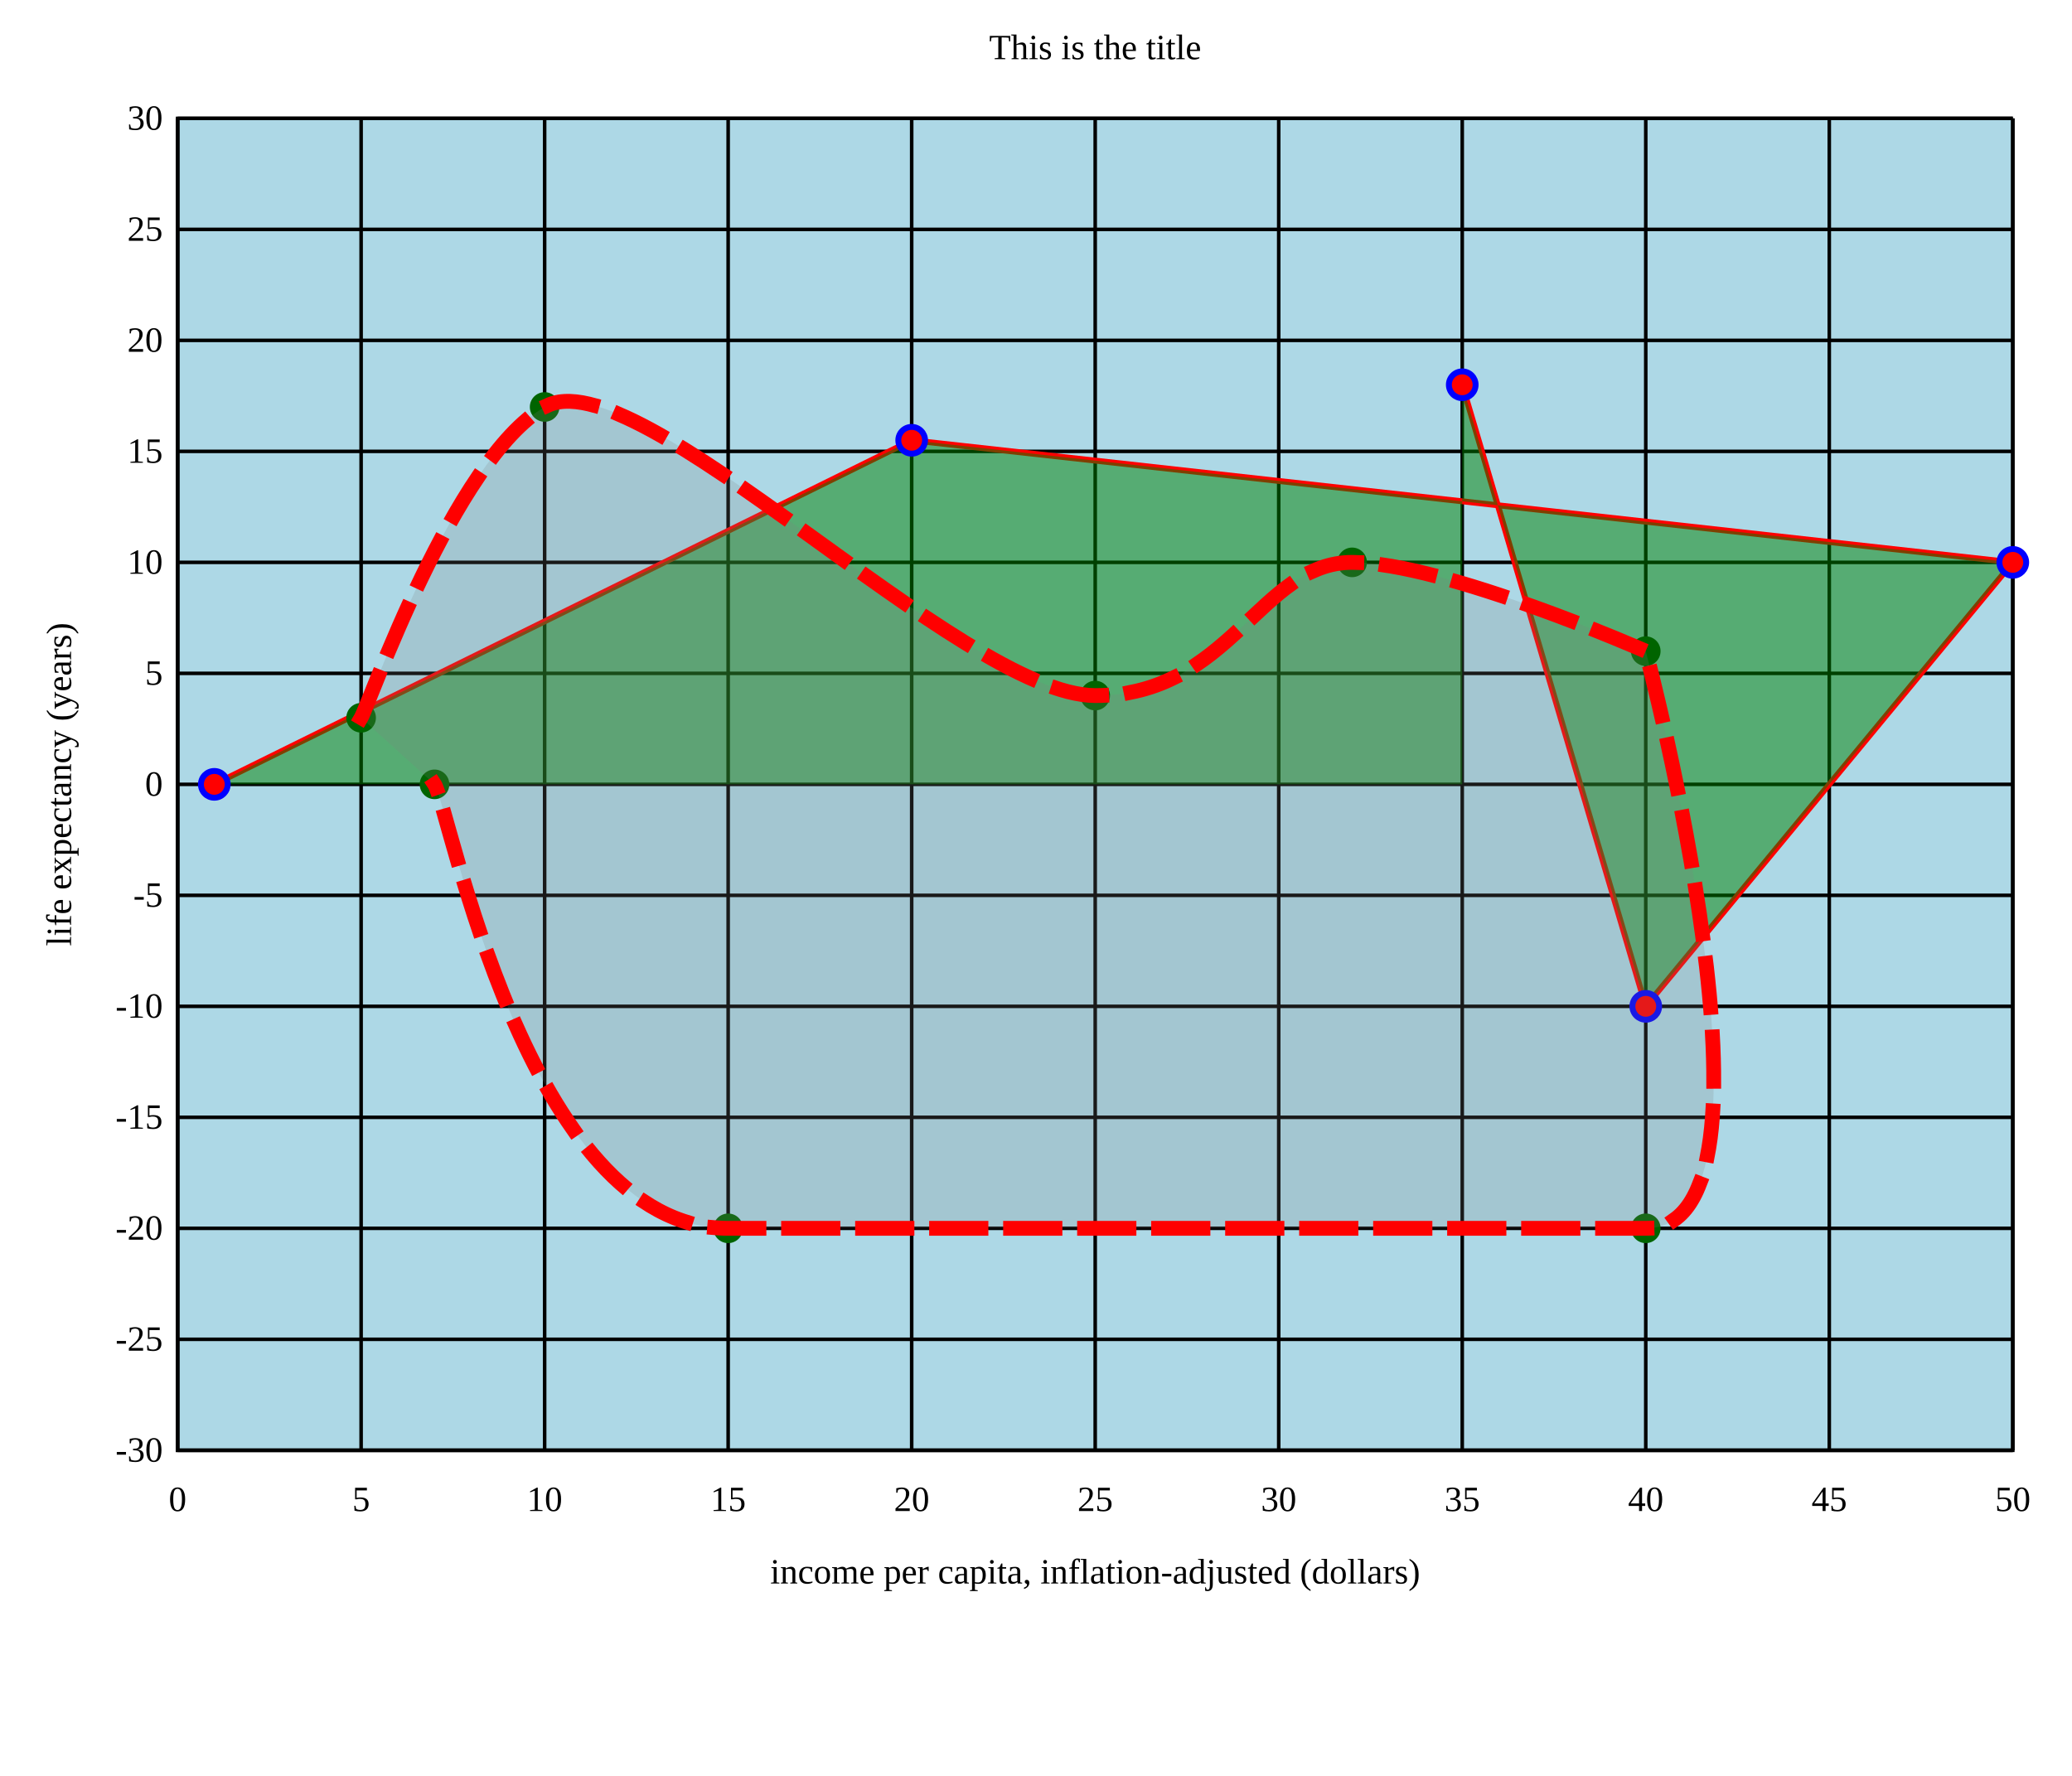
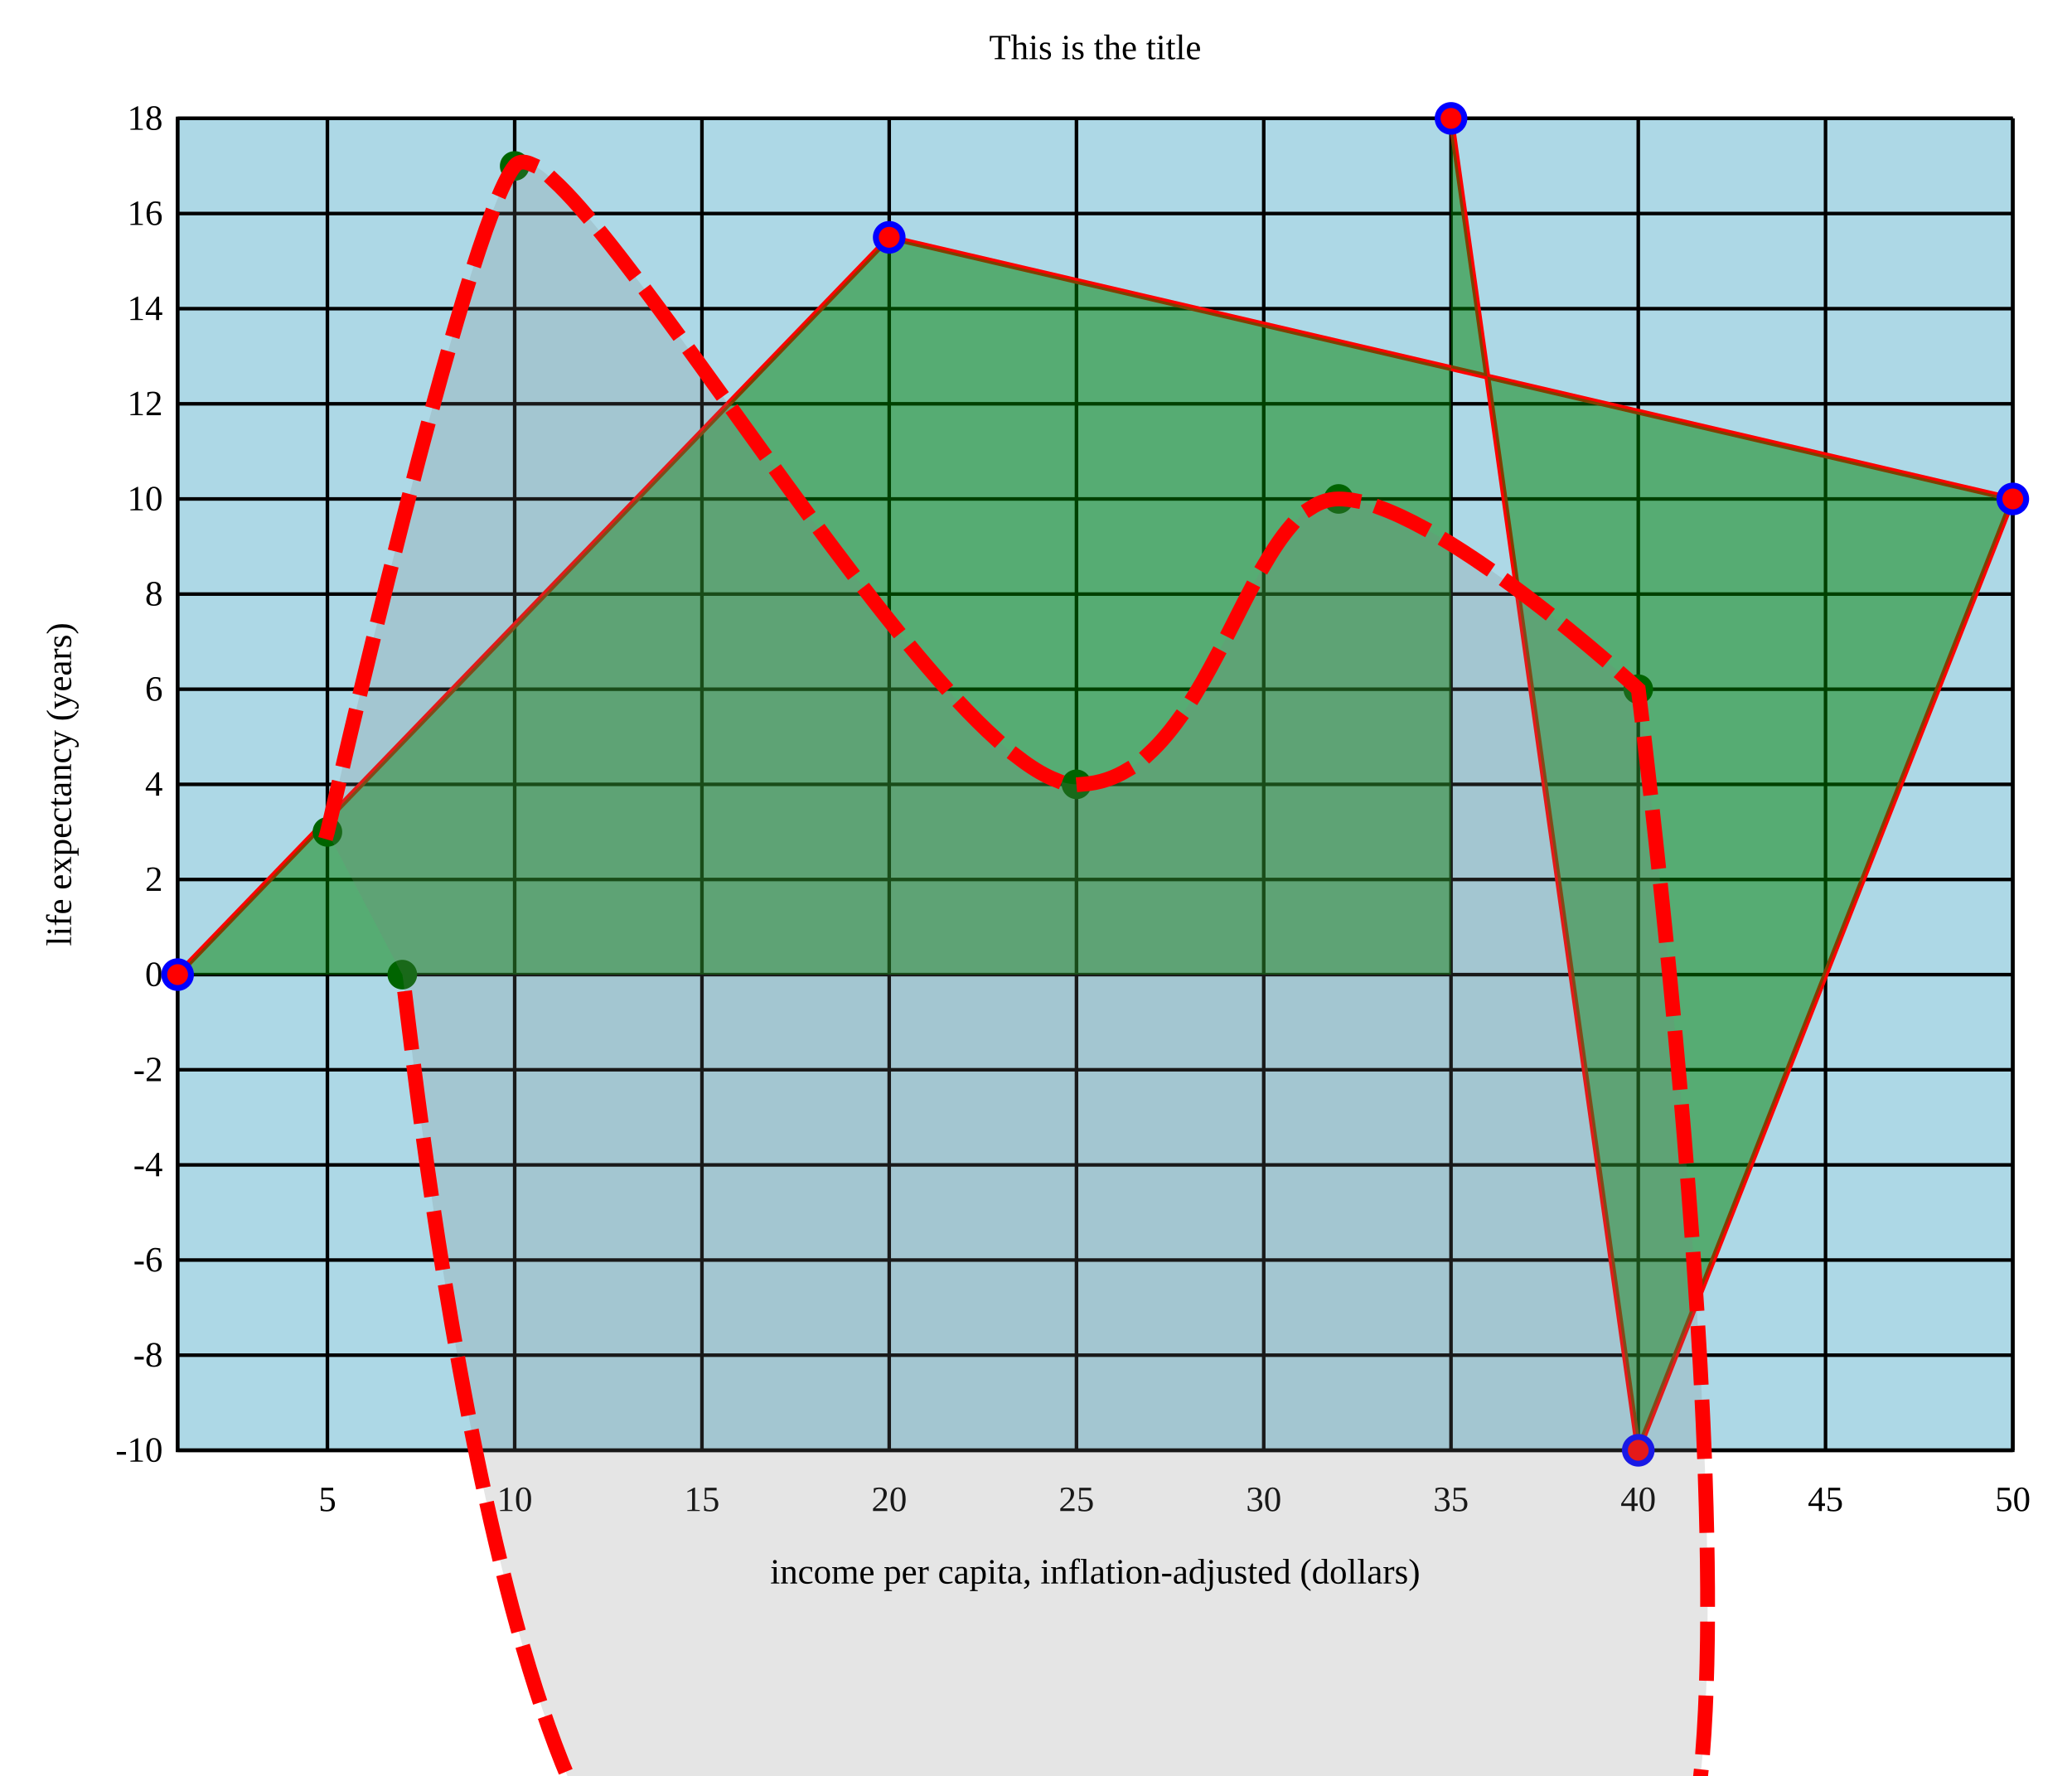
<svg xmlns="http://www.w3.org/2000/svg" id="svg" class="svg" width="700" height="600">
  <g id="page" width="700" height="700">
    <g id="graph" transform="translate(60,40)">
      <rect width="620" height="450" fill="lightblue" />
      <g id="xAxis" class="axis" transform="translate(0,450)">
-         <g class="tick" transform="translate(0,0)" style="opacity: 1;">
-           <line y2="-450" x2="0" style="fill: none; stroke: #000000; stroke-width: 1.2px; font-style: normal; font-variant: normal; font-weight: normal; font-size: 10px; line-height: normal; font-family: sans-serif; shape-rendering: geometricprecision;" />
-           <text dy=".71em" y="12" x="0" style="text-anchor: middle;">0</text>
-         </g>
-         <g class="tick" transform="translate(62,0)" style="opacity: 1;">
+         <g class="tick" transform="translate(50.61224,0)" style="opacity: 1;">
          <line y2="-450" x2="0" style="fill: none; stroke: #000000; stroke-width: 1.2px; font-style: normal; font-variant: normal; font-weight: normal; font-size: 10px; line-height: normal; font-family: sans-serif; shape-rendering: geometricprecision;" />
          <text dy=".71em" y="12" x="0" style="text-anchor: middle;">5</text>
        </g>
-         <g class="tick" transform="translate(124,0)" style="opacity: 1;">
+         <g class="tick" transform="translate(113.8776,0)" style="opacity: 1;">
          <line y2="-450" x2="0" style="fill: none; stroke: #000000; stroke-width: 1.2px; font-style: normal; font-variant: normal; font-weight: normal; font-size: 10px; line-height: normal; font-family: sans-serif; shape-rendering: geometricprecision;" />
          <text dy=".71em" y="12" x="0" style="text-anchor: middle;">10</text>
        </g>
-         <g class="tick" transform="translate(186,0)" style="opacity: 1;">
+         <g class="tick" transform="translate(177.1429,0)" style="opacity: 1;">
          <line y2="-450" x2="0" style="fill: none; stroke: #000000; stroke-width: 1.2px; font-style: normal; font-variant: normal; font-weight: normal; font-size: 10px; line-height: normal; font-family: sans-serif; shape-rendering: geometricprecision;" />
          <text dy=".71em" y="12" x="0" style="text-anchor: middle;">15</text>
        </g>
-         <g class="tick" transform="translate(248,0)" style="opacity: 1;">
+         <g class="tick" transform="translate(240.4082,0)" style="opacity: 1;">
          <line y2="-450" x2="0" style="fill: none; stroke: #000000; stroke-width: 1.2px; font-style: normal; font-variant: normal; font-weight: normal; font-size: 10px; line-height: normal; font-family: sans-serif; shape-rendering: geometricprecision;" />
          <text dy=".71em" y="12" x="0" style="text-anchor: middle;">20</text>
        </g>
-         <g class="tick" transform="translate(310,0)" style="opacity: 1;">
+         <g class="tick" transform="translate(303.6735,0)" style="opacity: 1;">
          <line y2="-450" x2="0" style="fill: none; stroke: #000000; stroke-width: 1.2px; font-style: normal; font-variant: normal; font-weight: normal; font-size: 10px; line-height: normal; font-family: sans-serif; shape-rendering: geometricprecision;" />
          <text dy=".71em" y="12" x="0" style="text-anchor: middle;">25</text>
        </g>
-         <g class="tick" transform="translate(372,0)" style="opacity: 1;">
+         <g class="tick" transform="translate(366.9388,0)" style="opacity: 1;">
          <line y2="-450" x2="0" style="fill: none; stroke: #000000; stroke-width: 1.2px; font-style: normal; font-variant: normal; font-weight: normal; font-size: 10px; line-height: normal; font-family: sans-serif; shape-rendering: geometricprecision;" />
          <text dy=".71em" y="12" x="0" style="text-anchor: middle;">30</text>
        </g>
-         <g class="tick" transform="translate(434,0)" style="opacity: 1;">
+         <g class="tick" transform="translate(430.2041,0)" style="opacity: 1;">
          <line y2="-450" x2="0" style="fill: none; stroke: #000000; stroke-width: 1.2px; font-style: normal; font-variant: normal; font-weight: normal; font-size: 10px; line-height: normal; font-family: sans-serif; shape-rendering: geometricprecision;" />
          <text dy=".71em" y="12" x="0" style="text-anchor: middle;">35</text>
        </g>
-         <g class="tick" transform="translate(496,0)" style="opacity: 1;">
+         <g class="tick" transform="translate(493.4694,0)" style="opacity: 1;">
          <line y2="-450" x2="0" style="fill: none; stroke: #000000; stroke-width: 1.2px; font-style: normal; font-variant: normal; font-weight: normal; font-size: 10px; line-height: normal; font-family: sans-serif; shape-rendering: geometricprecision;" />
          <text dy=".71em" y="12" x="0" style="text-anchor: middle;">40</text>
        </g>
-         <g class="tick" transform="translate(558,0)" style="opacity: 1;">
+         <g class="tick" transform="translate(556.7347,0)" style="opacity: 1;">
          <line y2="-450" x2="0" style="fill: none; stroke: #000000; stroke-width: 1.2px; font-style: normal; font-variant: normal; font-weight: normal; font-size: 10px; line-height: normal; font-family: sans-serif; shape-rendering: geometricprecision;" />
          <text dy=".71em" y="12" x="0" style="text-anchor: middle;">45</text>
        </g>
        <g class="tick" transform="translate(620,0)" style="opacity: 1;">
          <line y2="-450" x2="0" style="fill: none; stroke: #000000; stroke-width: 1.2px; font-style: normal; font-variant: normal; font-weight: normal; font-size: 10px; line-height: normal; font-family: sans-serif; shape-rendering: geometricprecision;" />
          <text dy=".71em" y="12" x="0" style="text-anchor: middle;">50</text>
        </g>
        <path class="domain" d="M0,-450V0H620V-450" style="fill: none; stroke: #000000; stroke-width: 1.2px; font-style: normal; font-variant: normal; font-weight: normal; font-size: 10px; line-height: normal; font-family: sans-serif; shape-rendering: geometricprecision;" />
      </g>
      <g id="yAxis" class="axis">
        <g class="tick" transform="translate(0,450)" style="opacity: 1;">
          <line x2="620" y2="0" style="fill: none; stroke: #000000; stroke-width: 1.2px; shape-rendering: geometricprecision;" />
-           <text dy=".32em" x="-5" y="0" style="text-anchor: end;">-30</text>
-         </g>
-         <g class="tick" transform="translate(0,412.5)" style="opacity: 1;">
-           <line x2="620" y2="0" style="fill: none; stroke: #000000; stroke-width: 1.2px; shape-rendering: geometricprecision;" />
-           <text dy=".32em" x="-5" y="0" style="text-anchor: end;">-25</text>
-         </g>
-         <g class="tick" transform="translate(0,375)" style="opacity: 1;">
-           <line x2="620" y2="0" style="fill: none; stroke: #000000; stroke-width: 1.2px; shape-rendering: geometricprecision;" />
-           <text dy=".32em" x="-5" y="0" style="text-anchor: end;">-20</text>
-         </g>
-         <g class="tick" transform="translate(0,337.5)" style="opacity: 1;">
-           <line x2="620" y2="0" style="fill: none; stroke: #000000; stroke-width: 1.2px; shape-rendering: geometricprecision;" />
-           <text dy=".32em" x="-5" y="0" style="text-anchor: end;">-15</text>
-         </g>
-         <g class="tick" transform="translate(0,300)" style="opacity: 1;">
-           <line x2="620" y2="0" style="fill: none; stroke: #000000; stroke-width: 1.2px; shape-rendering: geometricprecision;" />
          <text dy=".32em" x="-5" y="0" style="text-anchor: end;">-10</text>
        </g>
-         <g class="tick" transform="translate(0,262.5)" style="opacity: 1;">
+         <g class="tick" transform="translate(0,417.8571)" style="opacity: 1;">
          <line x2="620" y2="0" style="fill: none; stroke: #000000; stroke-width: 1.2px; shape-rendering: geometricprecision;" />
-           <text dy=".32em" x="-5" y="0" style="text-anchor: end;">-5</text>
+           <text dy=".32em" x="-5" y="0" style="text-anchor: end;">-8</text>
+         </g>
+         <g class="tick" transform="translate(0,385.7143)" style="opacity: 1;">
+           <line x2="620" y2="0" style="fill: none; stroke: #000000; stroke-width: 1.2px; shape-rendering: geometricprecision;" />
+           <text dy=".32em" x="-5" y="0" style="text-anchor: end;">-6</text>
+         </g>
+         <g class="tick" transform="translate(0,353.5714)" style="opacity: 1;">
+           <line x2="620" y2="0" style="fill: none; stroke: #000000; stroke-width: 1.2px; shape-rendering: geometricprecision;" />
+           <text dy=".32em" x="-5" y="0" style="text-anchor: end;">-4</text>
+         </g>
+         <g class="tick" transform="translate(0,321.4286)" style="opacity: 1;">
+           <line x2="620" y2="0" style="fill: none; stroke: #000000; stroke-width: 1.2px; shape-rendering: geometricprecision;" />
+           <text dy=".32em" x="-5" y="0" style="text-anchor: end;">-2</text>
+         </g>
+         <g class="tick" transform="translate(0,289.2857)" style="opacity: 1;">
+           <line x2="620" y2="0" style="fill: none; stroke: #000000; stroke-width: 1.2px; shape-rendering: geometricprecision;" />
+           <text dy=".32em" x="-5" y="0" style="text-anchor: end;">0</text>
+         </g>
+         <g class="tick" transform="translate(0,257.1429)" style="opacity: 1;">
+           <line x2="620" y2="0" style="fill: none; stroke: #000000; stroke-width: 1.2px; shape-rendering: geometricprecision;" />
+           <text dy=".32em" x="-5" y="0" style="text-anchor: end;">2</text>
        </g>
        <g class="tick" transform="translate(0,225)" style="opacity: 1;">
          <line x2="620" y2="0" style="fill: none; stroke: #000000; stroke-width: 1.2px; shape-rendering: geometricprecision;" />
-           <text dy=".32em" x="-5" y="0" style="text-anchor: end;">0</text>
+           <text dy=".32em" x="-5" y="0" style="text-anchor: end;">4</text>
        </g>
-         <g class="tick" transform="translate(0,187.5)" style="opacity: 1;">
+         <g class="tick" transform="translate(0,192.8571)" style="opacity: 1;">
          <line x2="620" y2="0" style="fill: none; stroke: #000000; stroke-width: 1.2px; shape-rendering: geometricprecision;" />
-           <text dy=".32em" x="-5" y="0" style="text-anchor: end;">5</text>
+           <text dy=".32em" x="-5" y="0" style="text-anchor: end;">6</text>
        </g>
-         <g class="tick" transform="translate(0,150)" style="opacity: 1;">
+         <g class="tick" transform="translate(0,160.7143)" style="opacity: 1;">
+           <line x2="620" y2="0" style="fill: none; stroke: #000000; stroke-width: 1.2px; shape-rendering: geometricprecision;" />
+           <text dy=".32em" x="-5" y="0" style="text-anchor: end;">8</text>
+         </g>
+         <g class="tick" transform="translate(0,128.5714)" style="opacity: 1;">
          <line x2="620" y2="0" style="fill: none; stroke: #000000; stroke-width: 1.2px; shape-rendering: geometricprecision;" />
          <text dy=".32em" x="-5" y="0" style="text-anchor: end;">10</text>
        </g>
-         <g class="tick" transform="translate(0,112.5)" style="opacity: 1;">
+         <g class="tick" transform="translate(0,96.42857)" style="opacity: 1;">
          <line x2="620" y2="0" style="fill: none; stroke: #000000; stroke-width: 1.2px; shape-rendering: geometricprecision;" />
-           <text dy=".32em" x="-5" y="0" style="text-anchor: end;">15</text>
+           <text dy=".32em" x="-5" y="0" style="text-anchor: end;">12</text>
        </g>
-         <g class="tick" transform="translate(0,75)" style="opacity: 1;">
+         <g class="tick" transform="translate(0,64.28571)" style="opacity: 1;">
          <line x2="620" y2="0" style="fill: none; stroke: #000000; stroke-width: 1.2px; shape-rendering: geometricprecision;" />
-           <text dy=".32em" x="-5" y="0" style="text-anchor: end;">20</text>
+           <text dy=".32em" x="-5" y="0" style="text-anchor: end;">14</text>
        </g>
-         <g class="tick" transform="translate(0,37.5)" style="opacity: 1;">
+         <g class="tick" transform="translate(0,32.14286)" style="opacity: 1;">
          <line x2="620" y2="0" style="fill: none; stroke: #000000; stroke-width: 1.2px; shape-rendering: geometricprecision;" />
-           <text dy=".32em" x="-5" y="0" style="text-anchor: end;">25</text>
+           <text dy=".32em" x="-5" y="0" style="text-anchor: end;">16</text>
        </g>
        <g class="tick" transform="translate(0,0)" style="opacity: 1;">
          <line x2="620" y2="0" style="fill: none; stroke: #000000; stroke-width: 1.2px; shape-rendering: geometricprecision;" />
-           <text dy=".32em" x="-5" y="0" style="text-anchor: end;">30</text>
+           <text dy=".32em" x="-5" y="0" style="text-anchor: end;">18</text>
        </g>
        <path class="domain" d="M620,0H0V450H620" style="fill: none; stroke: #000000; stroke-width: 1.2px; shape-rendering: geometricprecision;" />
      </g>
      <g id="xy" class="xy">
-         <path id="line" d="M12.4,225L248,108.75L620,150L496,300L434,90" class="line" style="fill:none; stroke:red; stroke-width:2" />
-         <path id="area" d="M12.4,225L248,108.75L620,150L496,300L434,90L434,225L496,225L620,225L248,225L12.4,225Z" class="area" style="fill:green;" opacity="0.5" />
+         <path id="line" d="M0,289.286L240.408,40.179L620,128.571L493.469,450L430.204,0" class="line" style="fill:none; stroke:red; stroke-width:2" />
+         <path id="area" d="M0,289.286L240.408,40.179L620,128.571L493.469,450L430.204,0L430.204,289.286L493.469,289.286L620,289.286L240.408,289.286L0,289.286Z" class="area" style="fill:green;" opacity="0.5" />
        <g id="symbols" class="symbols">
-           <path transform="translate(12.4,225.0)" d="M0,4.514A4.514,4.514 0 1,1 0,-4.514A4.514,4.514 0 1,1 0,4.514Z" style="fill:red; stroke:blue; stroke-width:2" />
-           <path transform="translate(248.0,108.75)" d="M0,4.514A4.514,4.514 0 1,1 0,-4.514A4.514,4.514 0 1,1 0,4.514Z" style="fill:red; stroke:blue; stroke-width:2" />
-           <path transform="translate(620.0,150)" d="M0,4.514A4.514,4.514 0 1,1 0,-4.514A4.514,4.514 0 1,1 0,4.514Z" style="fill:red; stroke:blue; stroke-width:2" />
-           <path transform="translate(496.0,300)" d="M0,4.514A4.514,4.514 0 1,1 0,-4.514A4.514,4.514 0 1,1 0,4.514Z" style="fill:red; stroke:blue; stroke-width:2" />
-           <path transform="translate(434.0,90)" d="M0,4.514A4.514,4.514 0 1,1 0,-4.514A4.514,4.514 0 1,1 0,4.514Z" style="fill:red; stroke:blue; stroke-width:2" />
+           <path transform="translate(0.0,289.2857)" d="M0,4.514A4.514,4.514 0 1,1 0,-4.514A4.514,4.514 0 1,1 0,4.514Z" style="fill:red; stroke:blue; stroke-width:2" />
+           <path transform="translate(240.4082,40.17857)" d="M0,4.514A4.514,4.514 0 1,1 0,-4.514A4.514,4.514 0 1,1 0,4.514Z" style="fill:red; stroke:blue; stroke-width:2" />
+           <path transform="translate(620.0,128.5714)" d="M0,4.514A4.514,4.514 0 1,1 0,-4.514A4.514,4.514 0 1,1 0,4.514Z" style="fill:red; stroke:blue; stroke-width:2" />
+           <path transform="translate(493.4694,450.0)" d="M0,4.514A4.514,4.514 0 1,1 0,-4.514A4.514,4.514 0 1,1 0,4.514Z" style="fill:red; stroke:blue; stroke-width:2" />
+           <path transform="translate(430.2041,0.0)" d="M0,4.514A4.514,4.514 0 1,1 0,-4.514A4.514,4.514 0 1,1 0,4.514Z" style="fill:red; stroke:blue; stroke-width:2" />
        </g>
        <g>
-           <circle cy="202.5" cx="62" r="5" fill="darkgreen" style="opacity: 1;" />
-           <circle cy="97.5" cx="124" r="5" fill="darkgreen" style="opacity: 1;" />
-           <circle cy="195" cx="310" r="5" fill="darkgreen" style="opacity: 1;" />
-           <circle cy="150" cx="396.8" r="5" fill="darkgreen" style="opacity: 1;" />
-           <circle cy="180" cx="496" r="5" fill="darkgreen" style="opacity: 1;" />
-           <circle cy="375" cx="496" r="5" fill="darkgreen" style="opacity: 1;" />
-           <circle cy="375" cx="186" r="5" fill="darkgreen" style="opacity: 1;" />
-           <circle cy="225" cx="86.8" r="5" fill="darkgreen" style="opacity: 1;" />
+           <circle cy="241.071" cx="50.612" r="5" fill="darkgreen" style="opacity: 1;" />
+           <circle cy="16.071" cx="113.878" r="5" fill="darkgreen" style="opacity: 1;" />
+           <circle cy="225" cx="303.673" r="5" fill="darkgreen" style="opacity: 1;" />
+           <circle cy="128.571" cx="392.245" r="5" fill="darkgreen" style="opacity: 1;" />
+           <circle cy="192.857" cx="493.469" r="5" fill="darkgreen" style="opacity: 1;" />
+           <circle cy="610.714" cx="493.469" r="5" fill="darkgreen" style="opacity: 1;" />
+           <circle cy="610.714" cx="177.143" r="5" fill="darkgreen" style="opacity: 1;" />
+           <circle cy="289.286" cx="75.918" r="5" fill="darkgreen" style="opacity: 1;" />
        </g>
        <g class="Pippo-line-group">
-           <path class="Agodemar-Test-Line" fill="gray" stroke="red" stroke-width="5" stroke-linecap="square" stroke-dasharray="15,10" d="M62,202.5C64.671,197.976,93.197,115.51,124,97.5S264.534,194.869,310,195S365.8,150,396.8,150S496,180,496,180S547.667,375,496,375S254.2,375,186,375S91.831,232.607,86.8,225" fill-opacity="0.2" />
+           <path class="Agodemar-Test-Line" fill="gray" stroke="red" stroke-width="5" stroke-linecap="square" stroke-dasharray="15,10" d="M50.612,241.071C51.385,238.324,97.058,36.723,113.878,16.071S257.281,224.719,303.673,225S360.612,128.571,392.245,128.571S493.469,192.857,493.469,192.857S546.19,610.714,493.469,610.714S246.735,610.714,177.143,610.714S77.441,294.119,75.918,289.286" fill-opacity="0.2" />
        </g>
      </g>
    </g>
+     <rect>
+       <rect x="555" y="function(d, i){ return i *  20;}" width="10" height="10" />
+       <rect x="555" y="function(d, i){ return i *  20;}" width="10" height="10" />
+       <rect x="555" y="function(d, i){ return i *  20;}" width="10" height="10" />
+       <rect x="555" y="function(d, i){ return i *  20;}" width="10" height="10" />
+       <rect x="555" y="function(d, i){ return i *  20;}" width="10" height="10" />
+     </rect>
  </g>
  <text class="x label" text-anchor="middle" x="370" y="535">income per capita, inflation-adjusted (dollars)</text>
  <text class="y label" text-anchor="middle" x="-265" y="15" dy=".75em" transform="rotate(-90)">life expectancy (years)</text>
  <text class="title" text-anchor="middle" x="370" y="20">This is the title</text>
</svg>
